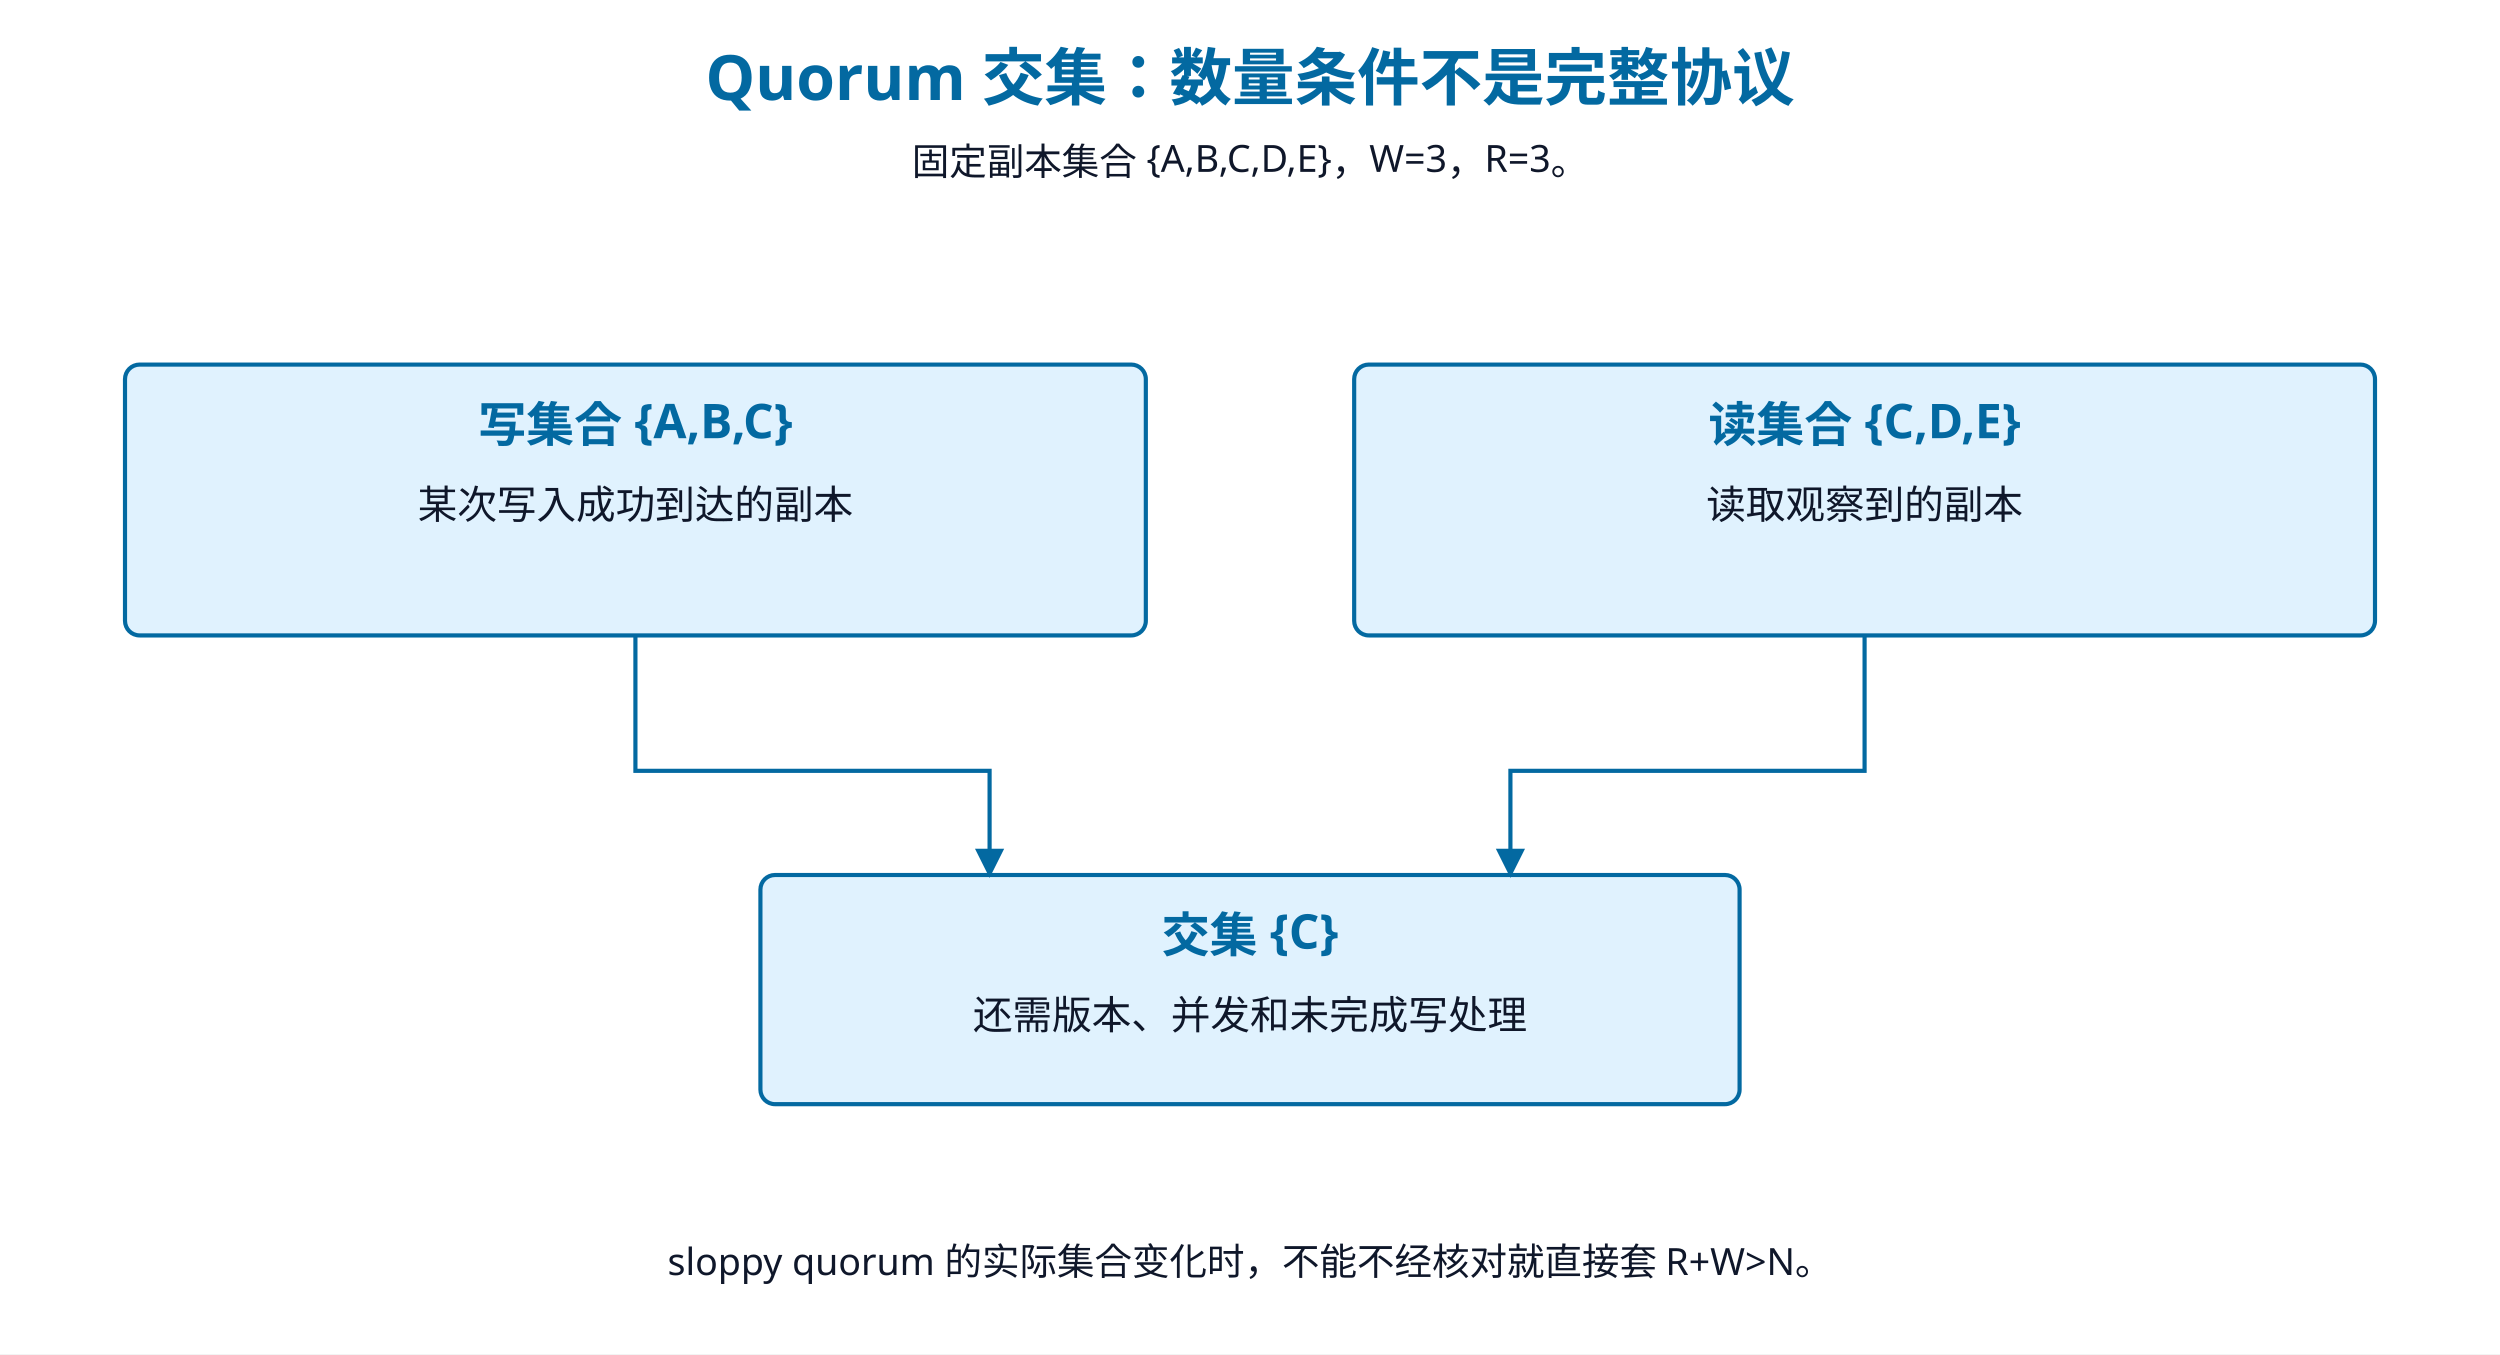
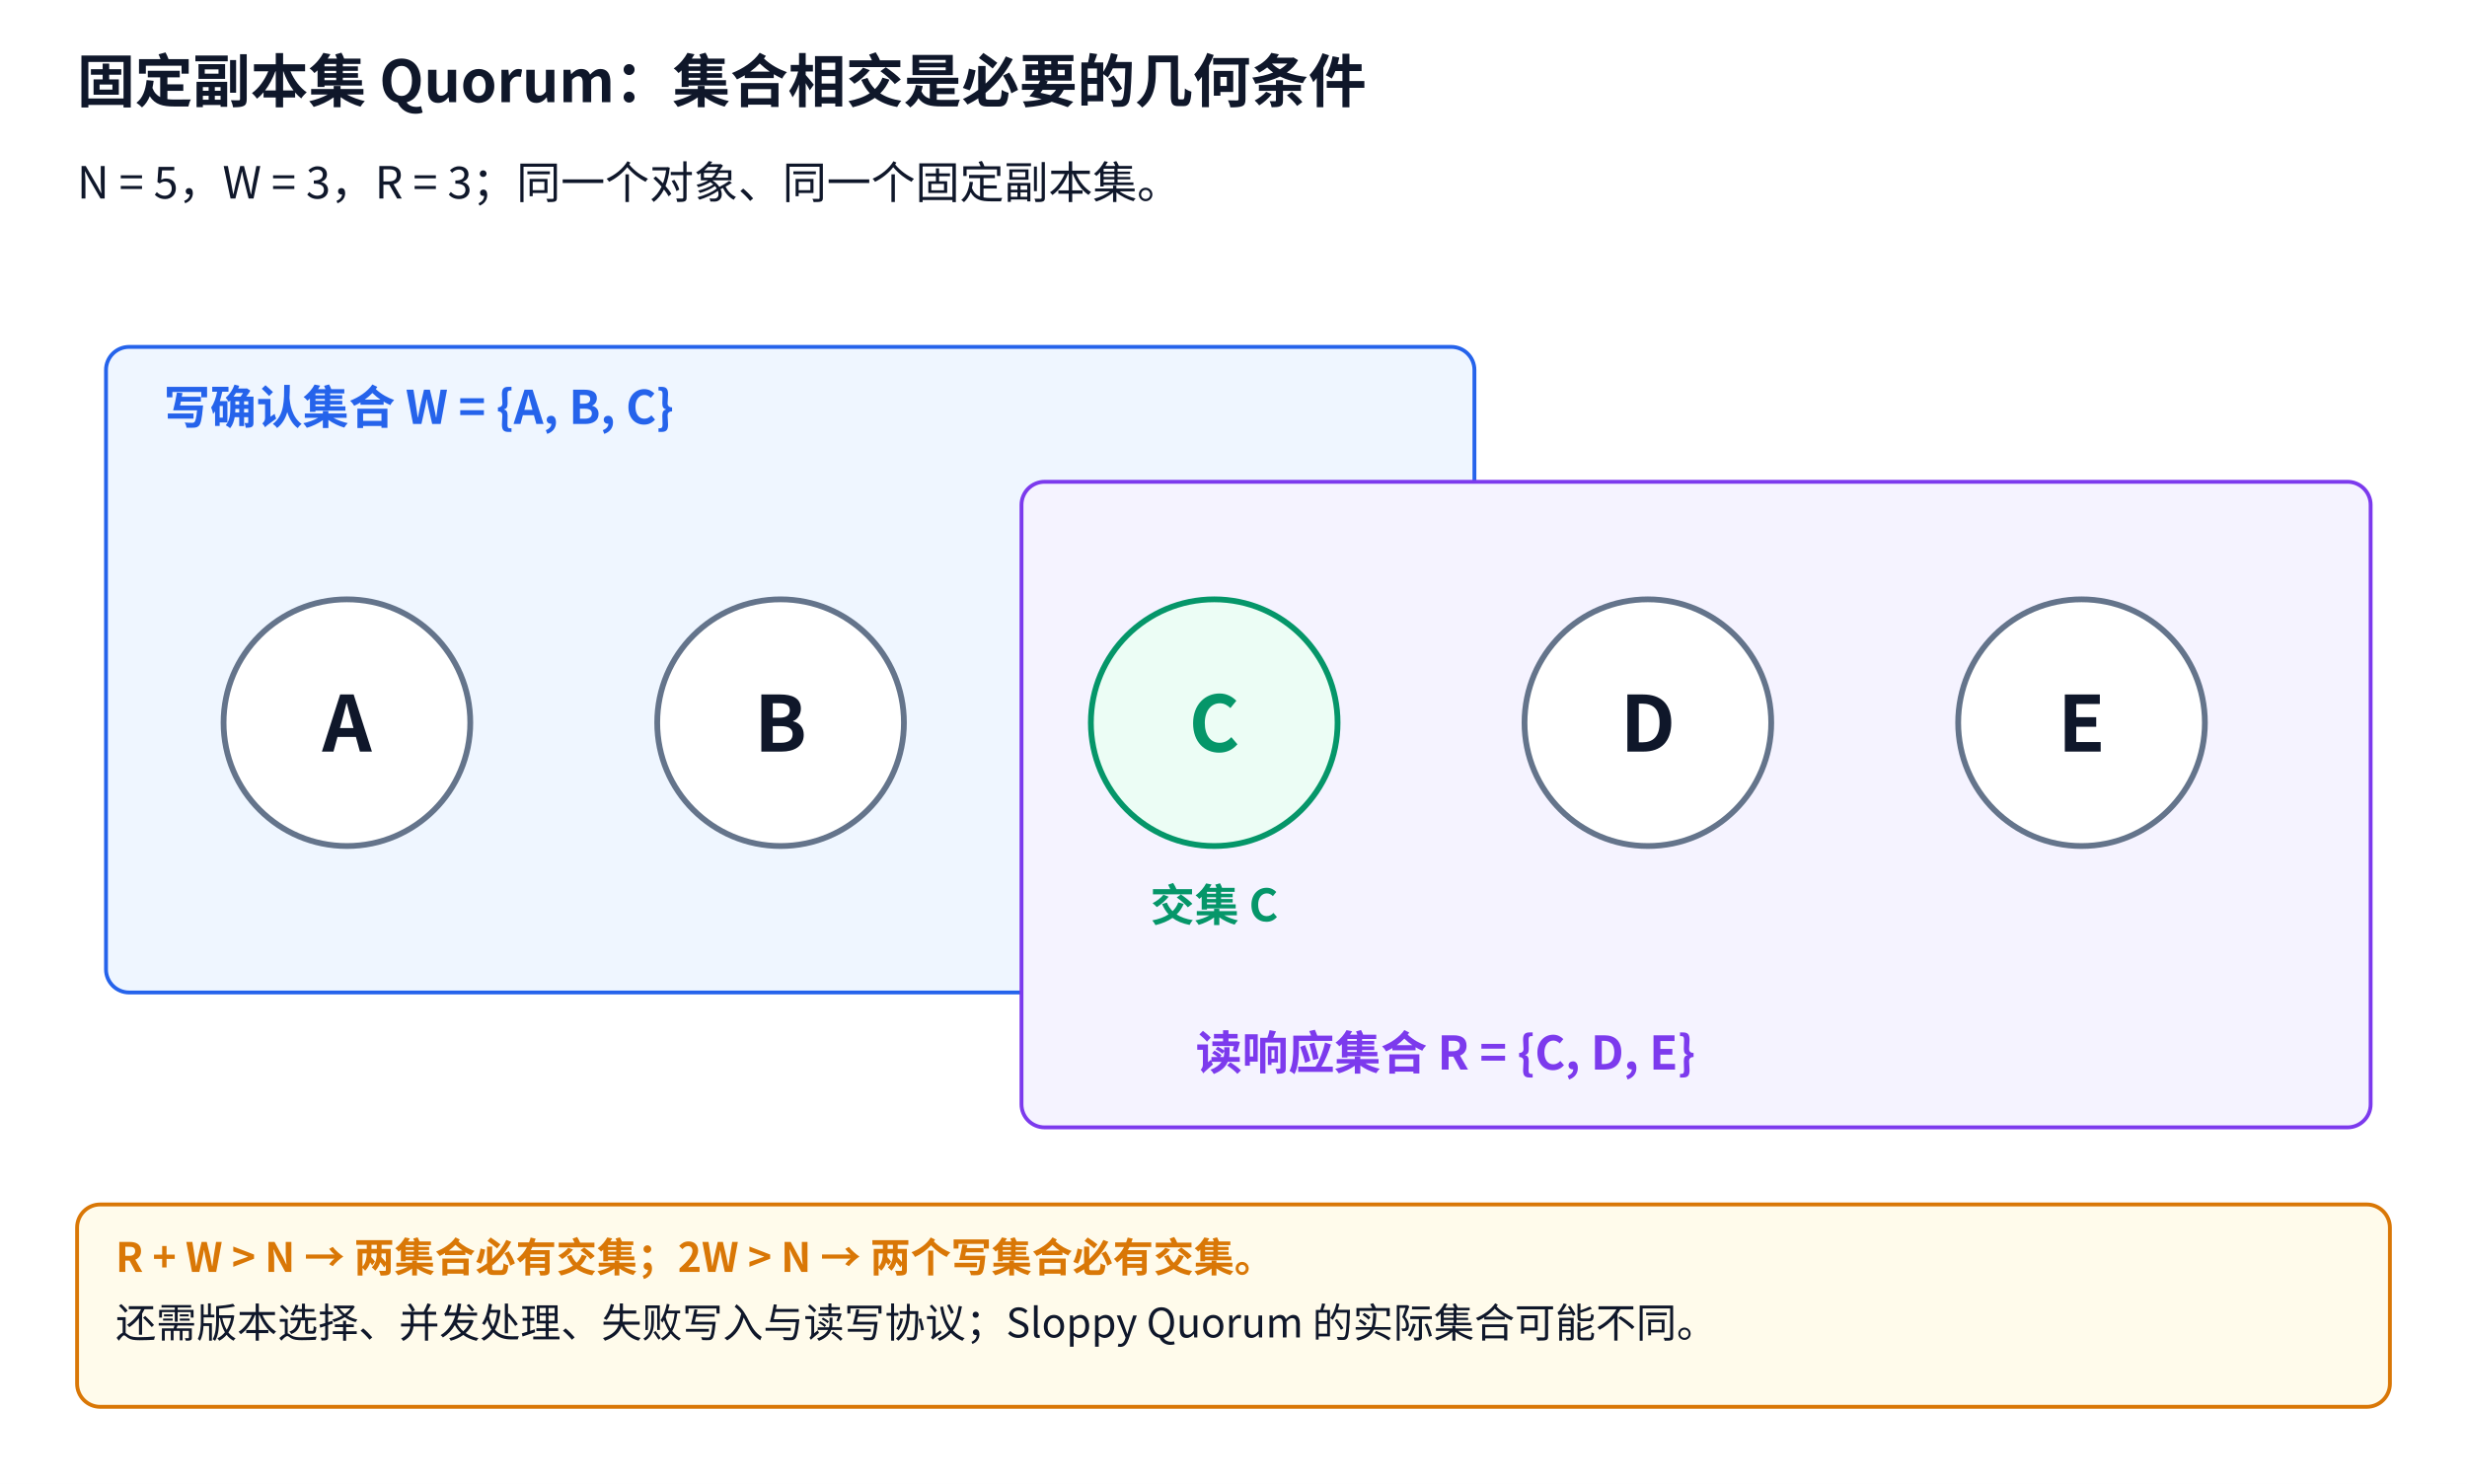
- <svg xmlns="http://www.w3.org/2000/svg" width="1200" height="650" viewBox="0 0 1200 650" role="img" aria-labelledby="title desc">
+ <svg xmlns="http://www.w3.org/2000/svg" width="1280" height="770" viewBox="0 0 1280 770" role="img" aria-labelledby="title desc">
  <defs>
-     <pattern id="grid" width="24" height="24" patternUnits="userSpaceOnUse">
-       <path d="M24 0H0V24" fill="none" stroke="#E7F1F8" stroke-width="1" />
-     </pattern>
-     <marker id="arrow" viewBox="0 0 10 10" refX="9" refY="5" markerWidth="7" markerHeight="7" orient="auto">
-       <path d="M0 0L10 5L0 10Z" fill="#0369A1" />
+     <marker id="arrow" markerWidth="10" markerHeight="10" refX="8" refY="5" orient="auto-start-reverse">
+       <path d="M0 0 L10 5 L0 10 Z" fill="#64748B" />
    </marker>
  </defs>
  <rect width="100%" height="100%" fill="#FFFFFF" />
-   <g font-family="Microsoft YaHei,Segoe UI,sans-serif">
-     <text x="600.0" y="48" text-anchor="middle" fill="#0369A1" font-size="30" font-weight="600">
-       <tspan x="600.0" dy="0">Quorum 交集：数量条件不是完整协议</tspan>
-     </text>
-     <text x="600.0" y="84" text-anchor="middle" fill="#0F172A" font-size="18" font-weight="400">
-       <tspan x="600.0" dy="0">固定副本集合 {A,B,C,D,E}，W=3，R=3。</tspan>
-     </text>
-     <rect x="60" y="175" width="490" height="130" rx="7" fill="#E0F2FE" stroke="#0369A1" stroke-width="2" />
-     <text x="305.0" y="212" text-anchor="middle" fill="#0369A1" font-size="23" font-weight="600">
-       <tspan x="305.0" dy="0">写集合 {A,B,C}</tspan>
-     </text>
-     <text x="305.0" y="249" text-anchor="middle" fill="#0F172A" font-size="19" font-weight="400">
-       <tspan x="305.0" dy="0">某次写入成功到达的副本</tspan>
-     </text>
-     <rect x="650" y="175" width="490" height="130" rx="7" fill="#E0F2FE" stroke="#0369A1" stroke-width="2" />
-     <text x="895.0" y="212" text-anchor="middle" fill="#0369A1" font-size="23" font-weight="600">
-       <tspan x="895.0" dy="0">读集合 {C,D,E}</tspan>
-     </text>
-     <text x="895.0" y="249" text-anchor="middle" fill="#0F172A" font-size="19" font-weight="400">
-       <tspan x="895.0" dy="0">读取观察到的副本</tspan>
-     </text>
-     <rect x="365" y="420" width="470" height="110" rx="7" fill="#E0F2FE" stroke="#0369A1" stroke-width="2" />
-     <text x="600.0" y="457" text-anchor="middle" fill="#0369A1" font-size="23" font-weight="600">
-       <tspan x="600.0" dy="0">交集 {C}</tspan>
-     </text>
-     <text x="600.0" y="494" text-anchor="middle" fill="#0F172A" font-size="19" font-weight="400">
-       <tspan x="600.0" dy="0">还需版本、并发和未完成写处理</tspan>
-     </text>
-     <path d="M305 305 L305 370 L475 370 L475 420" fill="none" stroke="#0369A1" stroke-width="2" marker-end="url(#arrow)" />
-     <path d="M895 305 L895 370 L725 370 L725 420" fill="none" stroke="#0369A1" stroke-width="2" marker-end="url(#arrow)" />
-     <text x="600.0" y="612" text-anchor="middle" fill="#0F172A" font-size="18" font-weight="400">
-       <tspan x="600.0" dy="0">sloppy quorum 的实际集合变化时，不能不经核对就直接套 R+W&gt;N。</tspan>
-     </text>
+   <g font-family="Microsoft YaHei, Noto Sans CJK SC, Segoe UI, sans-serif" fill="#0F172A">
+     <text x="40" y="53" font-size="30" fill="#0F172A" text-anchor="start" font-weight="700">固定副本集 Quorum：集合相交是必要的几何条件</text>
+     <text x="40" y="103" font-size="23" fill="#0F172A" text-anchor="start" font-weight="400">N = 5，W = 3，R = 3；同一个对象、同一个固定副本集。</text>
+     <rect x="55" y="180" width="710" height="335" rx="12" fill="#EFF6FF" stroke="#2563EB" stroke-width="2" />
+     <rect x="530" y="250" width="700" height="335" rx="12" fill="#F5F3FF" stroke="#7C3AED" stroke-width="2" />
+     <text x="85" y="220" font-size="24" fill="#2563EB" text-anchor="start" font-weight="700">写确认集合 W = {A, B, C}</text>
+     <text x="750" y="555" font-size="24" fill="#7C3AED" text-anchor="middle" font-weight="700">读响应集合 R = {C, D, E}</text>
+     <circle cx="180" cy="375" r="64" fill="#FFFFFF" stroke="#64748B" stroke-width="3" />
+     <text x="180" y="390" font-size="40" fill="#0F172A" text-anchor="middle" font-weight="700">A</text>
+     <circle cx="405" cy="375" r="64" fill="#FFFFFF" stroke="#64748B" stroke-width="3" />
+     <text x="405" y="390" font-size="40" fill="#0F172A" text-anchor="middle" font-weight="700">B</text>
+     <circle cx="630" cy="375" r="64" fill="#ECFDF5" stroke="#059669" stroke-width="3" />
+     <text x="630" y="390" font-size="40" fill="#059669" text-anchor="middle" font-weight="700">C</text>
+     <circle cx="855" cy="375" r="64" fill="#FFFFFF" stroke="#64748B" stroke-width="3" />
+     <text x="855" y="390" font-size="40" fill="#0F172A" text-anchor="middle" font-weight="700">D</text>
+     <circle cx="1080" cy="375" r="64" fill="#FFFFFF" stroke="#64748B" stroke-width="3" />
+     <text x="1080" y="390" font-size="40" fill="#0F172A" text-anchor="middle" font-weight="700">E</text>
+     <text x="630" y="478" font-size="23" fill="#059669" text-anchor="middle" font-weight="700">交集 C</text>
+     <rect x="40" y="625" width="1200" height="105" rx="12" fill="#FFFBEB" stroke="#D97706" stroke-width="2" />
+     <text x="60" y="660" font-size="21" fill="#D97706" text-anchor="start" font-weight="700">R + W &gt; N → 两集合必有交集；2W &gt; N → 两个写集合必有交集。</text>
+     <text x="60" y="694" font-size="21" fill="#0F172A" text-anchor="start" font-weight="400">还需版本选择、并发处理、失败写入与读写协议；Sloppy Quorum 的实际集合可能不同。</text>
  </g>
</svg>
